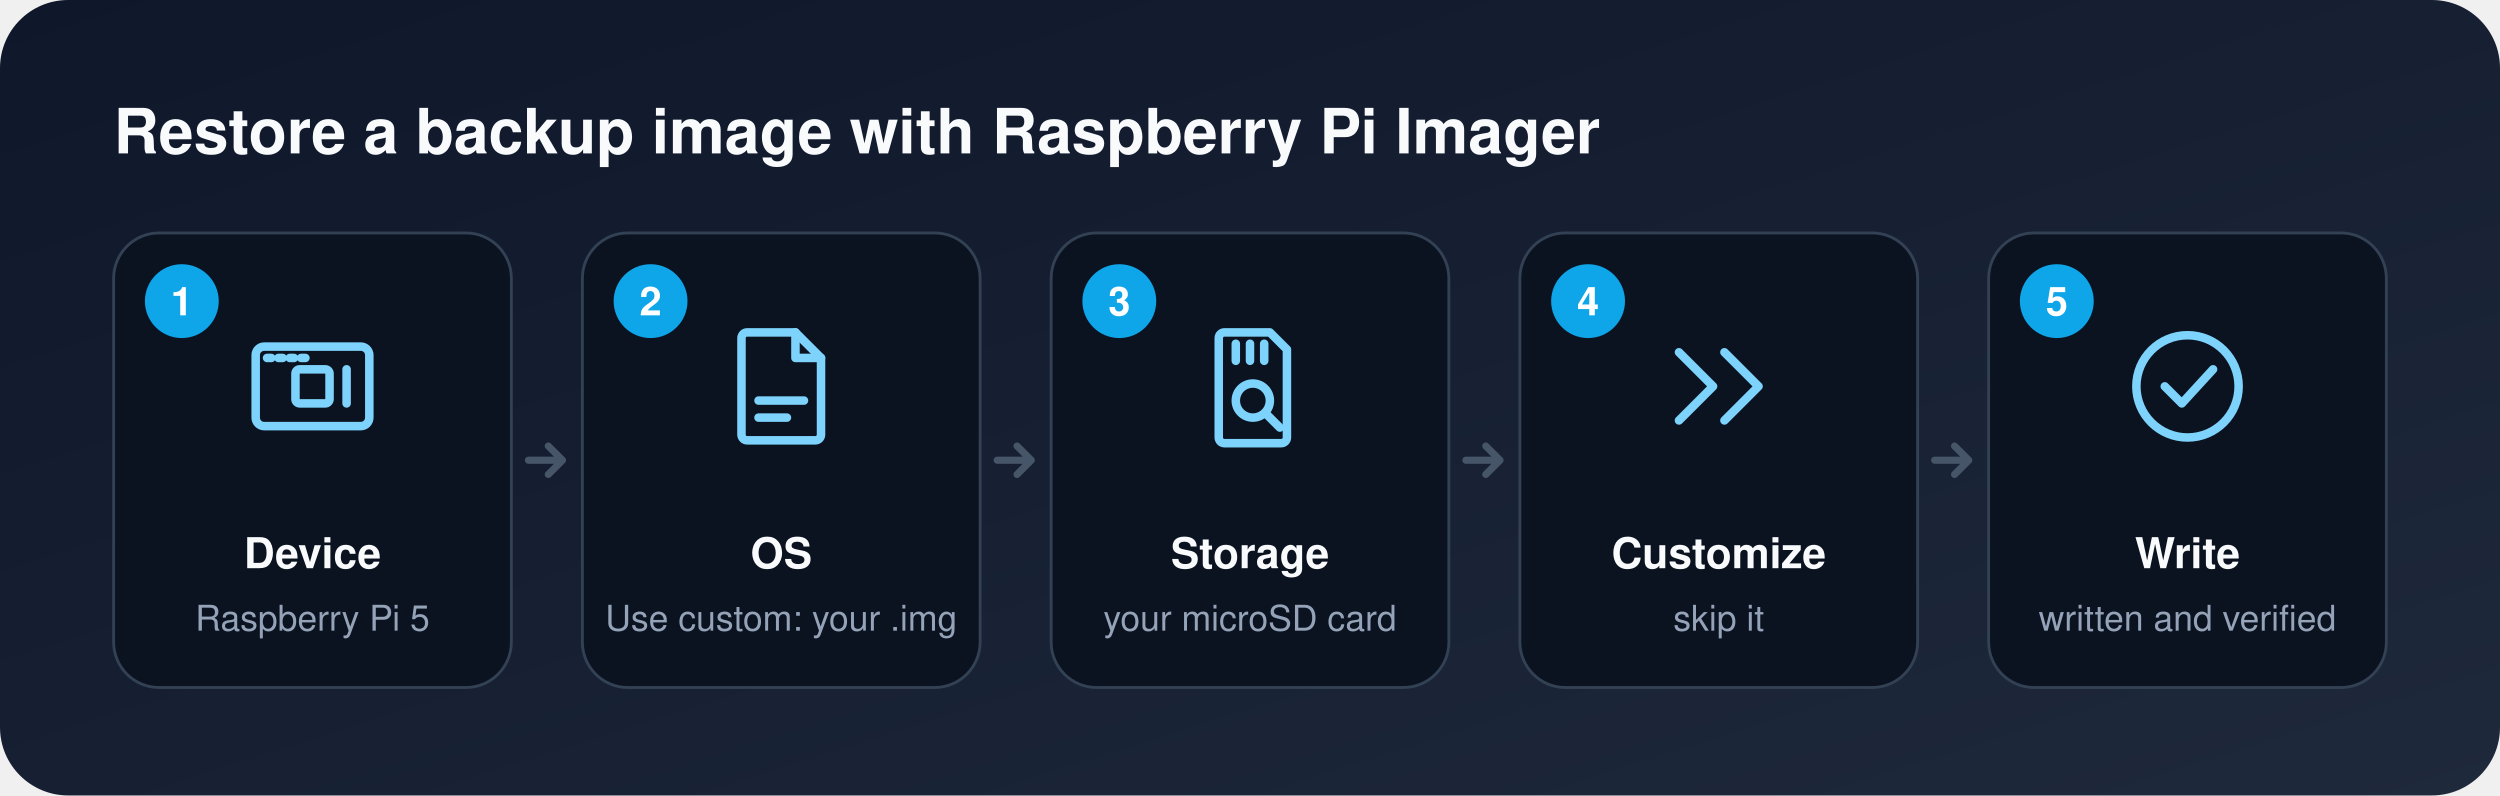
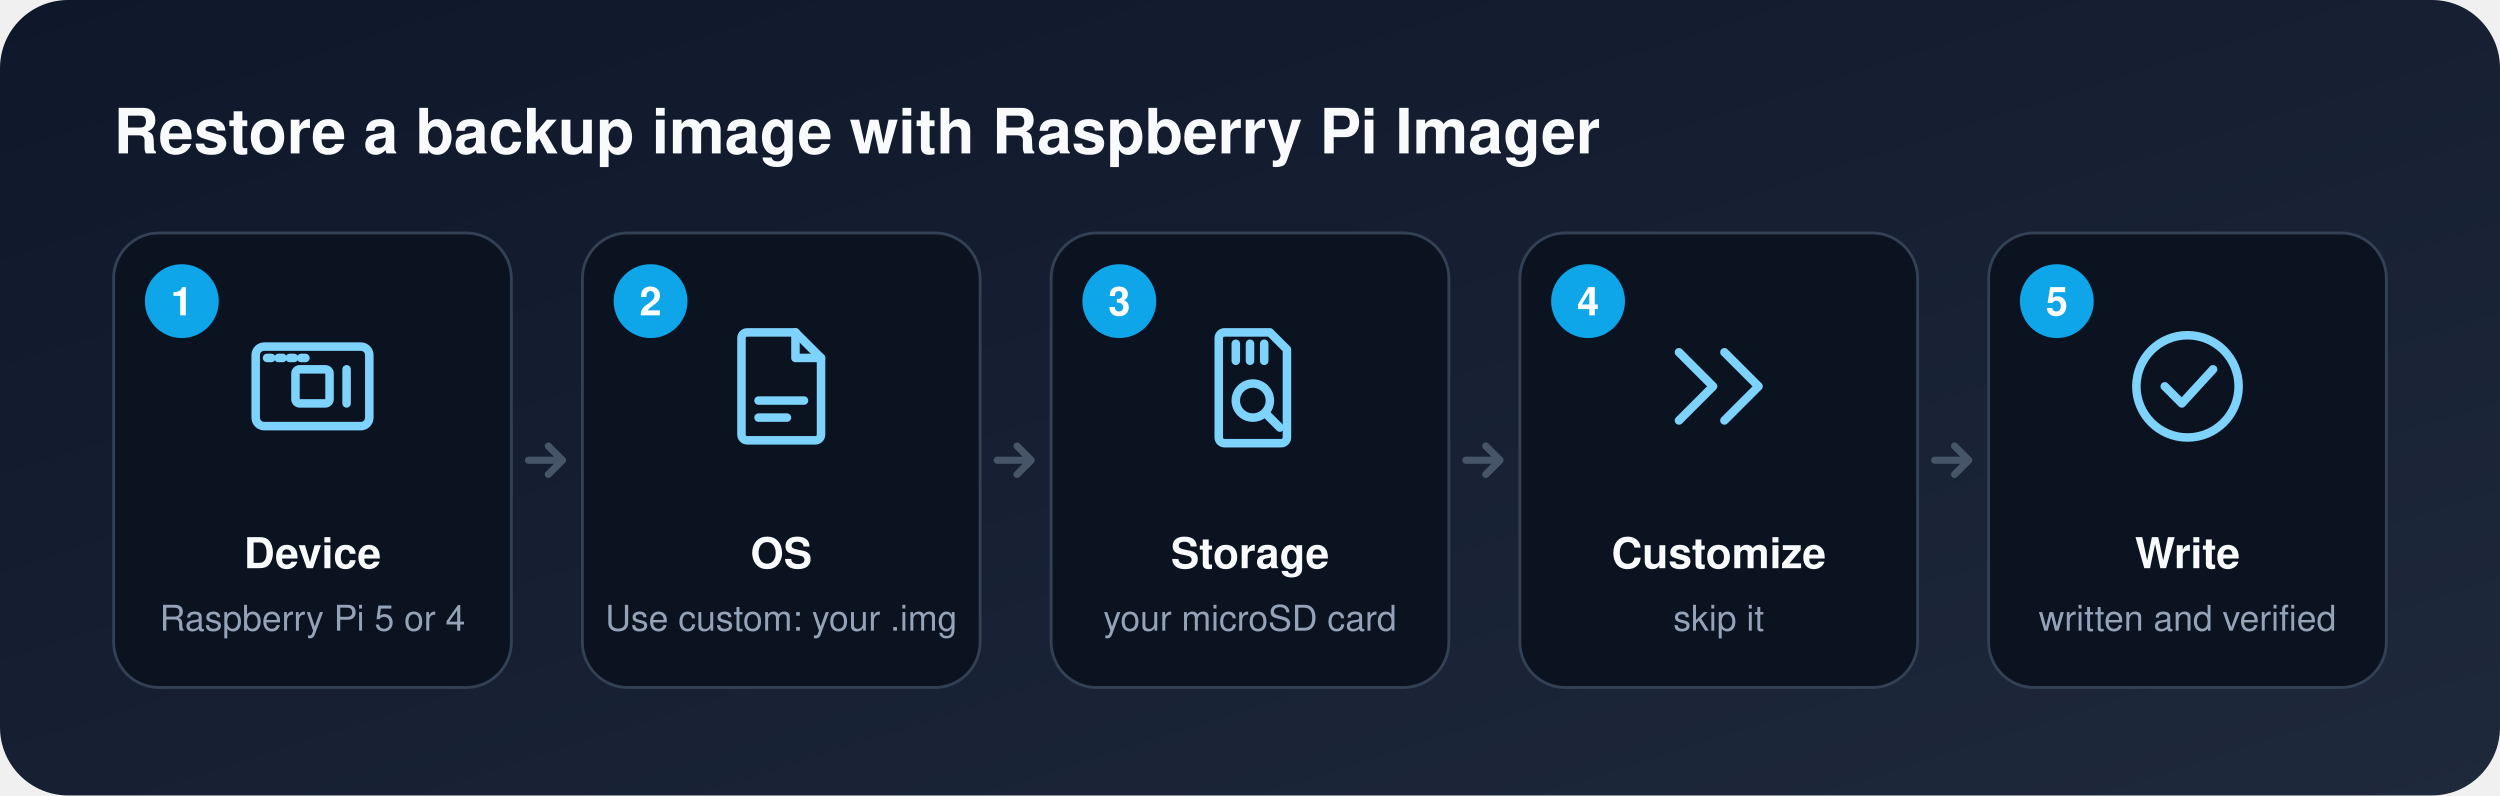
- <svg xmlns="http://www.w3.org/2000/svg" viewBox="0 0 880 280" role="img" aria-label="Restore a backup image with Raspberry Pi Imager: Device (Raspberry Pi 5), then OS (Use custom: your .img), then Storage (your microSD card), then Customize (skip it), then Write (written and verified)">
+ <svg xmlns="http://www.w3.org/2000/svg" viewBox="0 0 880 280" role="img" aria-label="Restore a backup image with Raspberry Pi Imager: Device (Raspberry Pi 5 or 4), then OS (Use custom: your .img), then Storage (your microSD card), then Customize (skip it), then Write (written and verified)">
  <defs>
    <linearGradient id="bg" x1="0" y1="0" x2="1" y2="1">
      <stop offset="0" stop-color="#0F172A" />
      <stop offset="1" stop-color="#1E293B" />
    </linearGradient>
  </defs>
  <rect width="880" height="280" rx="24" fill="url(#bg)" />
  <g font-family="-apple-system, 'Segoe UI', Helvetica, Arial, sans-serif">
    <text x="40" y="54" fill="#F8FAFC" font-size="22" font-weight="700">Restore a backup image with Raspberry Pi Imager</text>
    <g transform="translate(40 82)">
      <rect width="140" height="160" rx="16" fill="#0B1220" stroke="#334155" />
      <circle cx="24" cy="24" r="13" fill="#0EA5E9" />
      <text x="24" y="29" fill="#fff" font-size="14" font-weight="700" text-anchor="middle">1</text>
      <g transform="translate(46 30)" fill="none" stroke="#7DD3FC" stroke-width="3" stroke-linecap="round" stroke-linejoin="round">
        <rect x="4" y="10" width="40" height="28" rx="3" />
        <rect x="18" y="18" width="12" height="12" rx="1.5" />
        <path d="M8 14h14" stroke-dasharray="1.5 2.5" />
        <path d="M36 18v12" />
      </g>
      <text x="70" y="118" fill="#F8FAFC" font-size="15" font-weight="700" text-anchor="middle">Device</text>
-       <text x="70" y="140" fill="#94A3B8" font-size="12.5" text-anchor="middle">Raspberry Pi 5</text>
+       <text x="70" y="140" fill="#94A3B8" font-size="12.5" text-anchor="middle">Raspberry Pi 5 or 4</text>
    </g>
    <path d="M186 162h12M193 157l5 5-5 5" fill="none" stroke="#475569" stroke-width="2.5" stroke-linecap="round" stroke-linejoin="round" />
    <g transform="translate(205 82)">
      <rect width="140" height="160" rx="16" fill="#0B1220" stroke="#334155" />
      <circle cx="24" cy="24" r="13" fill="#0EA5E9" />
      <text x="24" y="29" fill="#fff" font-size="14" font-weight="700" text-anchor="middle">2</text>
      <g transform="translate(46 30)" fill="none" stroke="#7DD3FC" stroke-width="3" stroke-linecap="round" stroke-linejoin="round">
        <path d="M12 5h17l9 9v27a2 2 0 0 1-2 2H12a2 2 0 0 1-2-2V7a2 2 0 0 1 2-2z" />
        <path d="M29 5v9h9" />
        <path d="M16 29h16M16 35h10" />
      </g>
      <text x="70" y="118" fill="#F8FAFC" font-size="15" font-weight="700" text-anchor="middle">OS</text>
      <text x="70" y="140" fill="#94A3B8" font-size="12.5" text-anchor="middle">Use custom: your .img</text>
    </g>
    <path d="M351 162h12M358 157l5 5-5 5" fill="none" stroke="#475569" stroke-width="2.5" stroke-linecap="round" stroke-linejoin="round" />
    <g transform="translate(370 82)">
      <rect width="140" height="160" rx="16" fill="#0B1220" stroke="#334155" />
      <circle cx="24" cy="24" r="13" fill="#0EA5E9" />
      <text x="24" y="29" fill="#fff" font-size="14" font-weight="700" text-anchor="middle">3</text>
      <g transform="translate(46 30)" fill="none" stroke="#7DD3FC" stroke-width="3" stroke-linecap="round" stroke-linejoin="round">
        <path d="M15 5h16l6 6v31a2 2 0 0 1-2 2H15a2 2 0 0 1-2-2V7a2 2 0 0 1 2-2z" />
        <path d="M19 9v6M24 9v6M29 9v6" />
        <circle cx="25" cy="29" r="6" />
        <path d="M29.5 33.5l5 5" />
      </g>
      <text x="70" y="118" fill="#F8FAFC" font-size="15" font-weight="700" text-anchor="middle">Storage</text>
      <text x="70" y="140" fill="#94A3B8" font-size="12.5" text-anchor="middle">your microSD card</text>
    </g>
    <path d="M516 162h12M523 157l5 5-5 5" fill="none" stroke="#475569" stroke-width="2.5" stroke-linecap="round" stroke-linejoin="round" />
    <g transform="translate(535 82)">
      <rect width="140" height="160" rx="16" fill="#0B1220" stroke="#334155" />
      <circle cx="24" cy="24" r="13" fill="#0EA5E9" />
      <text x="24" y="29" fill="#fff" font-size="14" font-weight="700" text-anchor="middle">4</text>
      <g transform="translate(46 30)" fill="none" stroke="#7DD3FC" stroke-width="3" stroke-linecap="round" stroke-linejoin="round">
        <path d="M10 12l12 12-12 12M26 12l12 12-12 12" />
      </g>
      <text x="70" y="118" fill="#F8FAFC" font-size="15" font-weight="700" text-anchor="middle">Customize</text>
      <text x="70" y="140" fill="#94A3B8" font-size="12.5" text-anchor="middle">skip it</text>
    </g>
    <path d="M681 162h12M688 157l5 5-5 5" fill="none" stroke="#475569" stroke-width="2.5" stroke-linecap="round" stroke-linejoin="round" />
    <g transform="translate(700 82)">
      <rect width="140" height="160" rx="16" fill="#0B1220" stroke="#334155" />
      <circle cx="24" cy="24" r="13" fill="#0EA5E9" />
      <text x="24" y="29" fill="#fff" font-size="14" font-weight="700" text-anchor="middle">5</text>
      <g transform="translate(46 30)" fill="none" stroke="#7DD3FC" stroke-width="3" stroke-linecap="round" stroke-linejoin="round">
        <circle cx="24" cy="24" r="18" />
        <path d="M16 24l6 6 11-12" />
      </g>
      <text x="70" y="118" fill="#F8FAFC" font-size="15" font-weight="700" text-anchor="middle">Write</text>
      <text x="70" y="140" fill="#94A3B8" font-size="12.5" text-anchor="middle">written and verified</text>
    </g>
  </g>
</svg>
